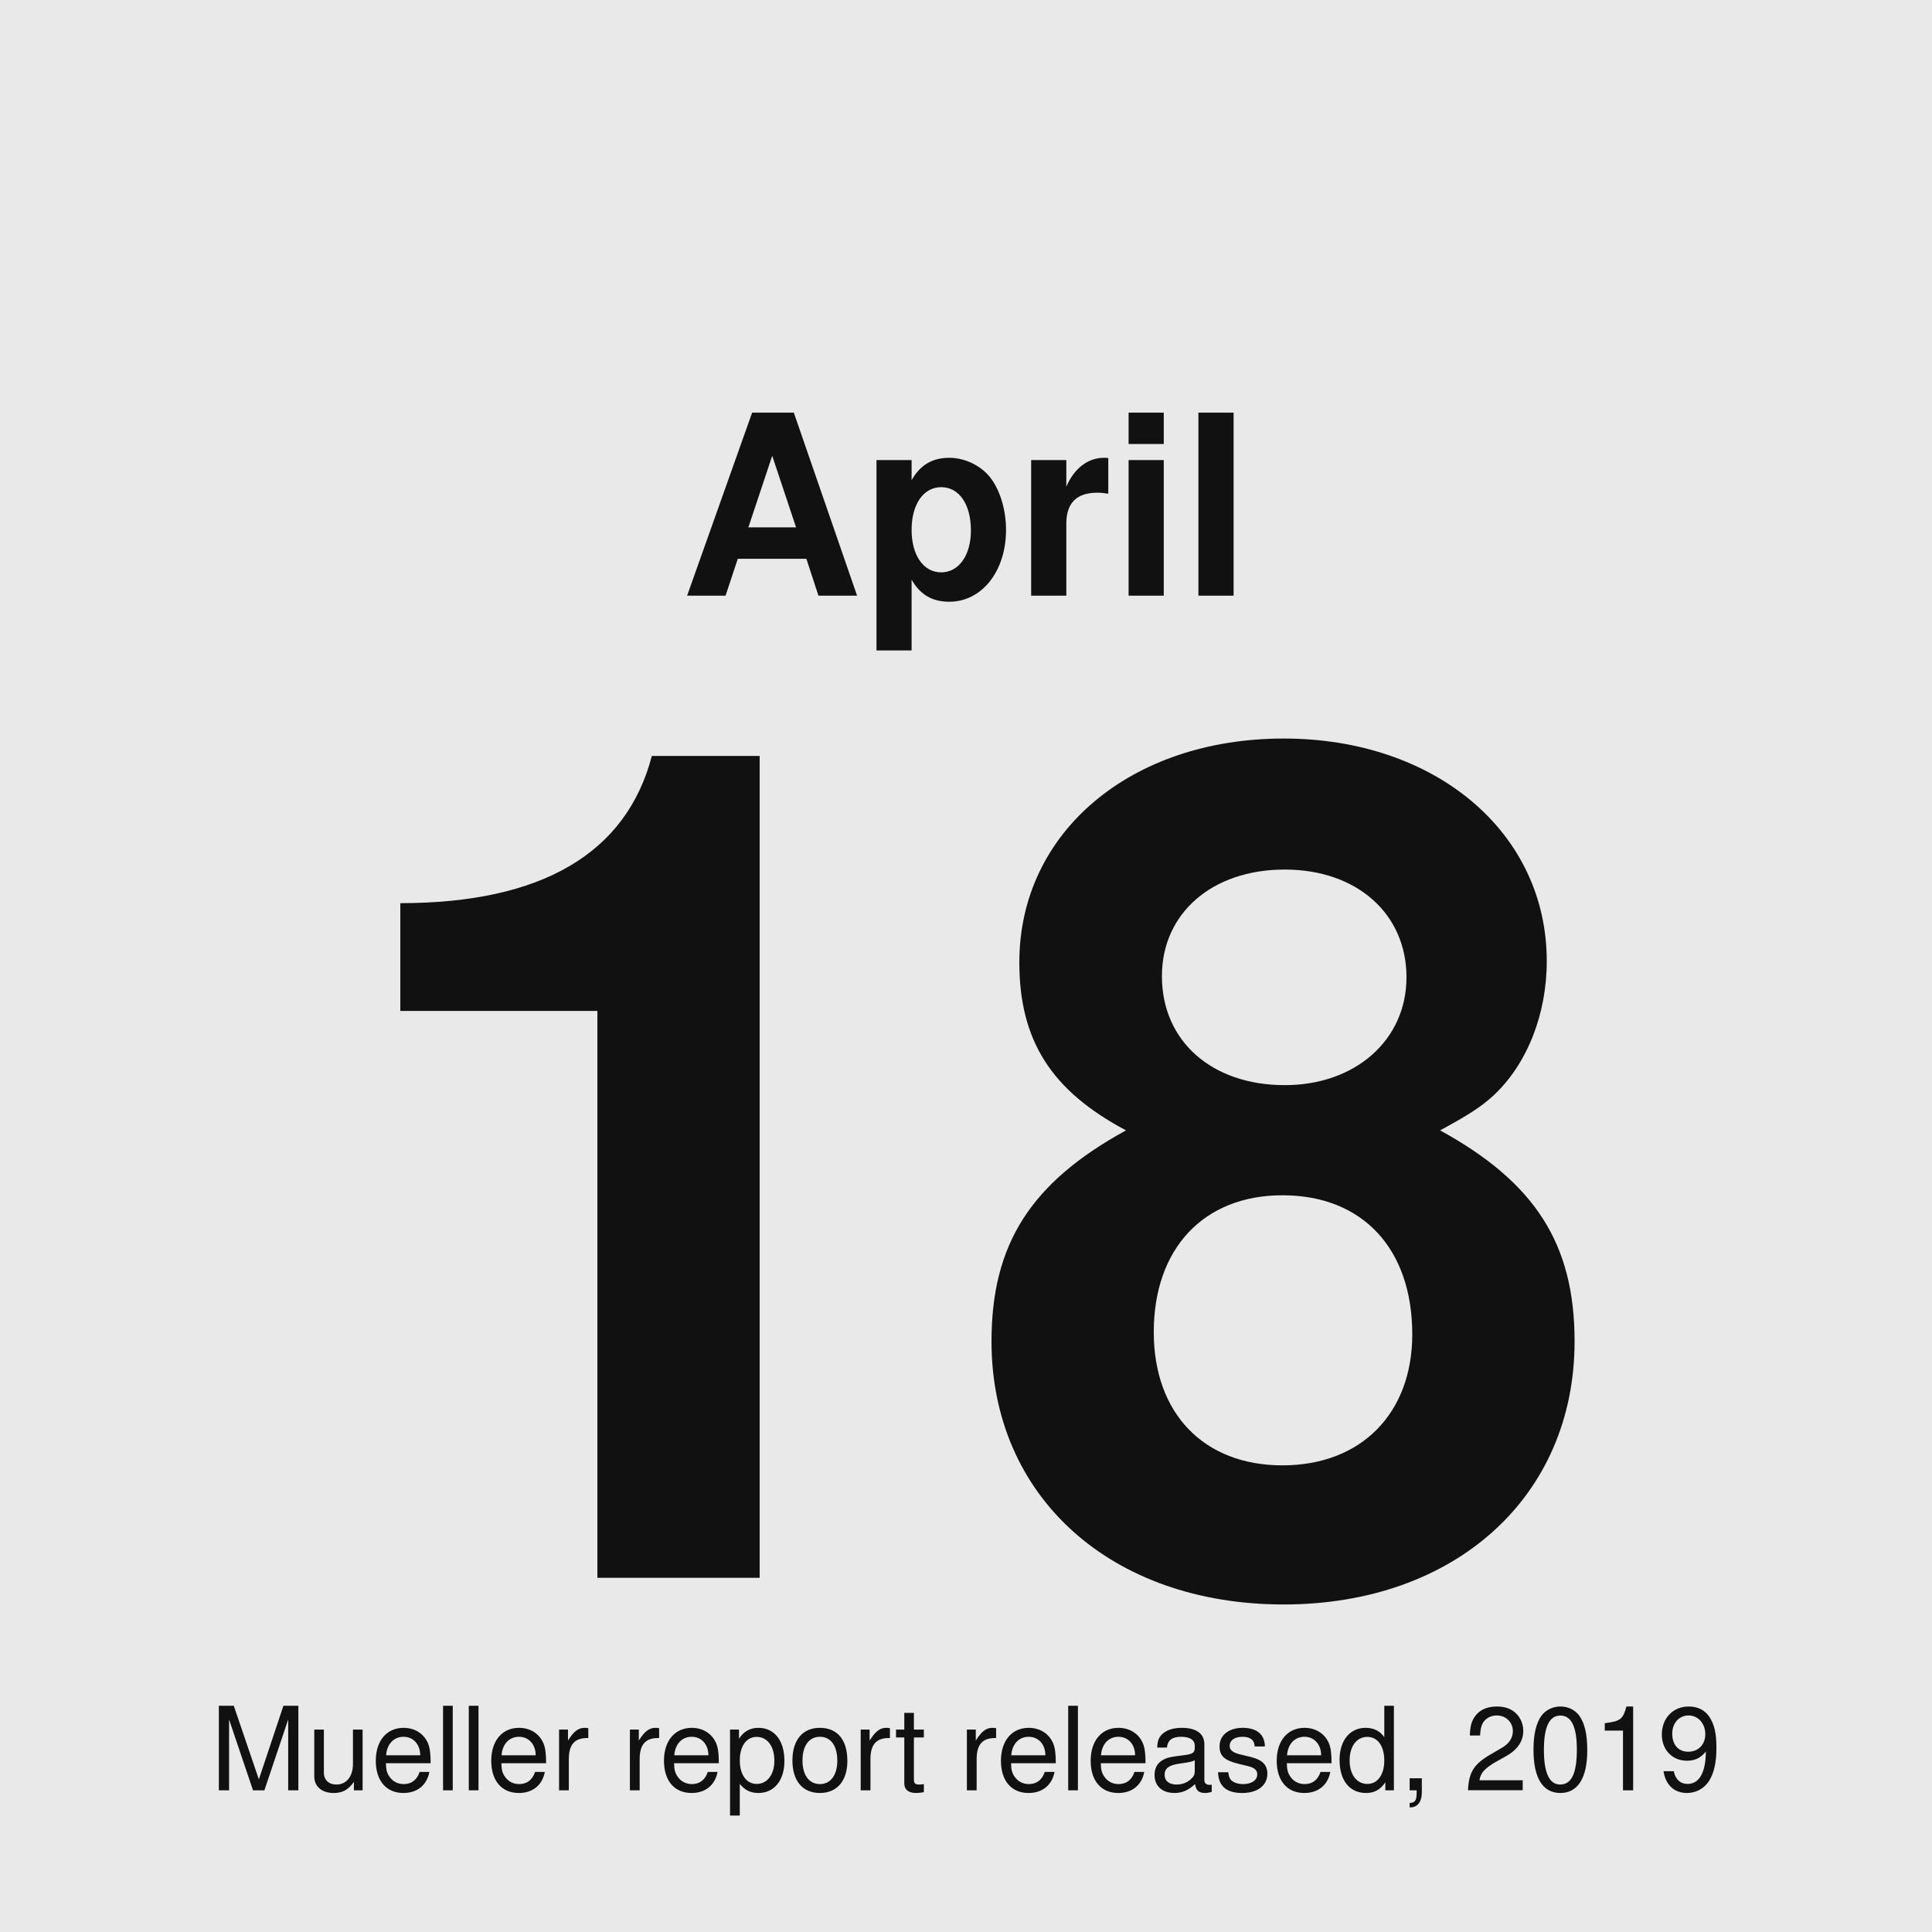
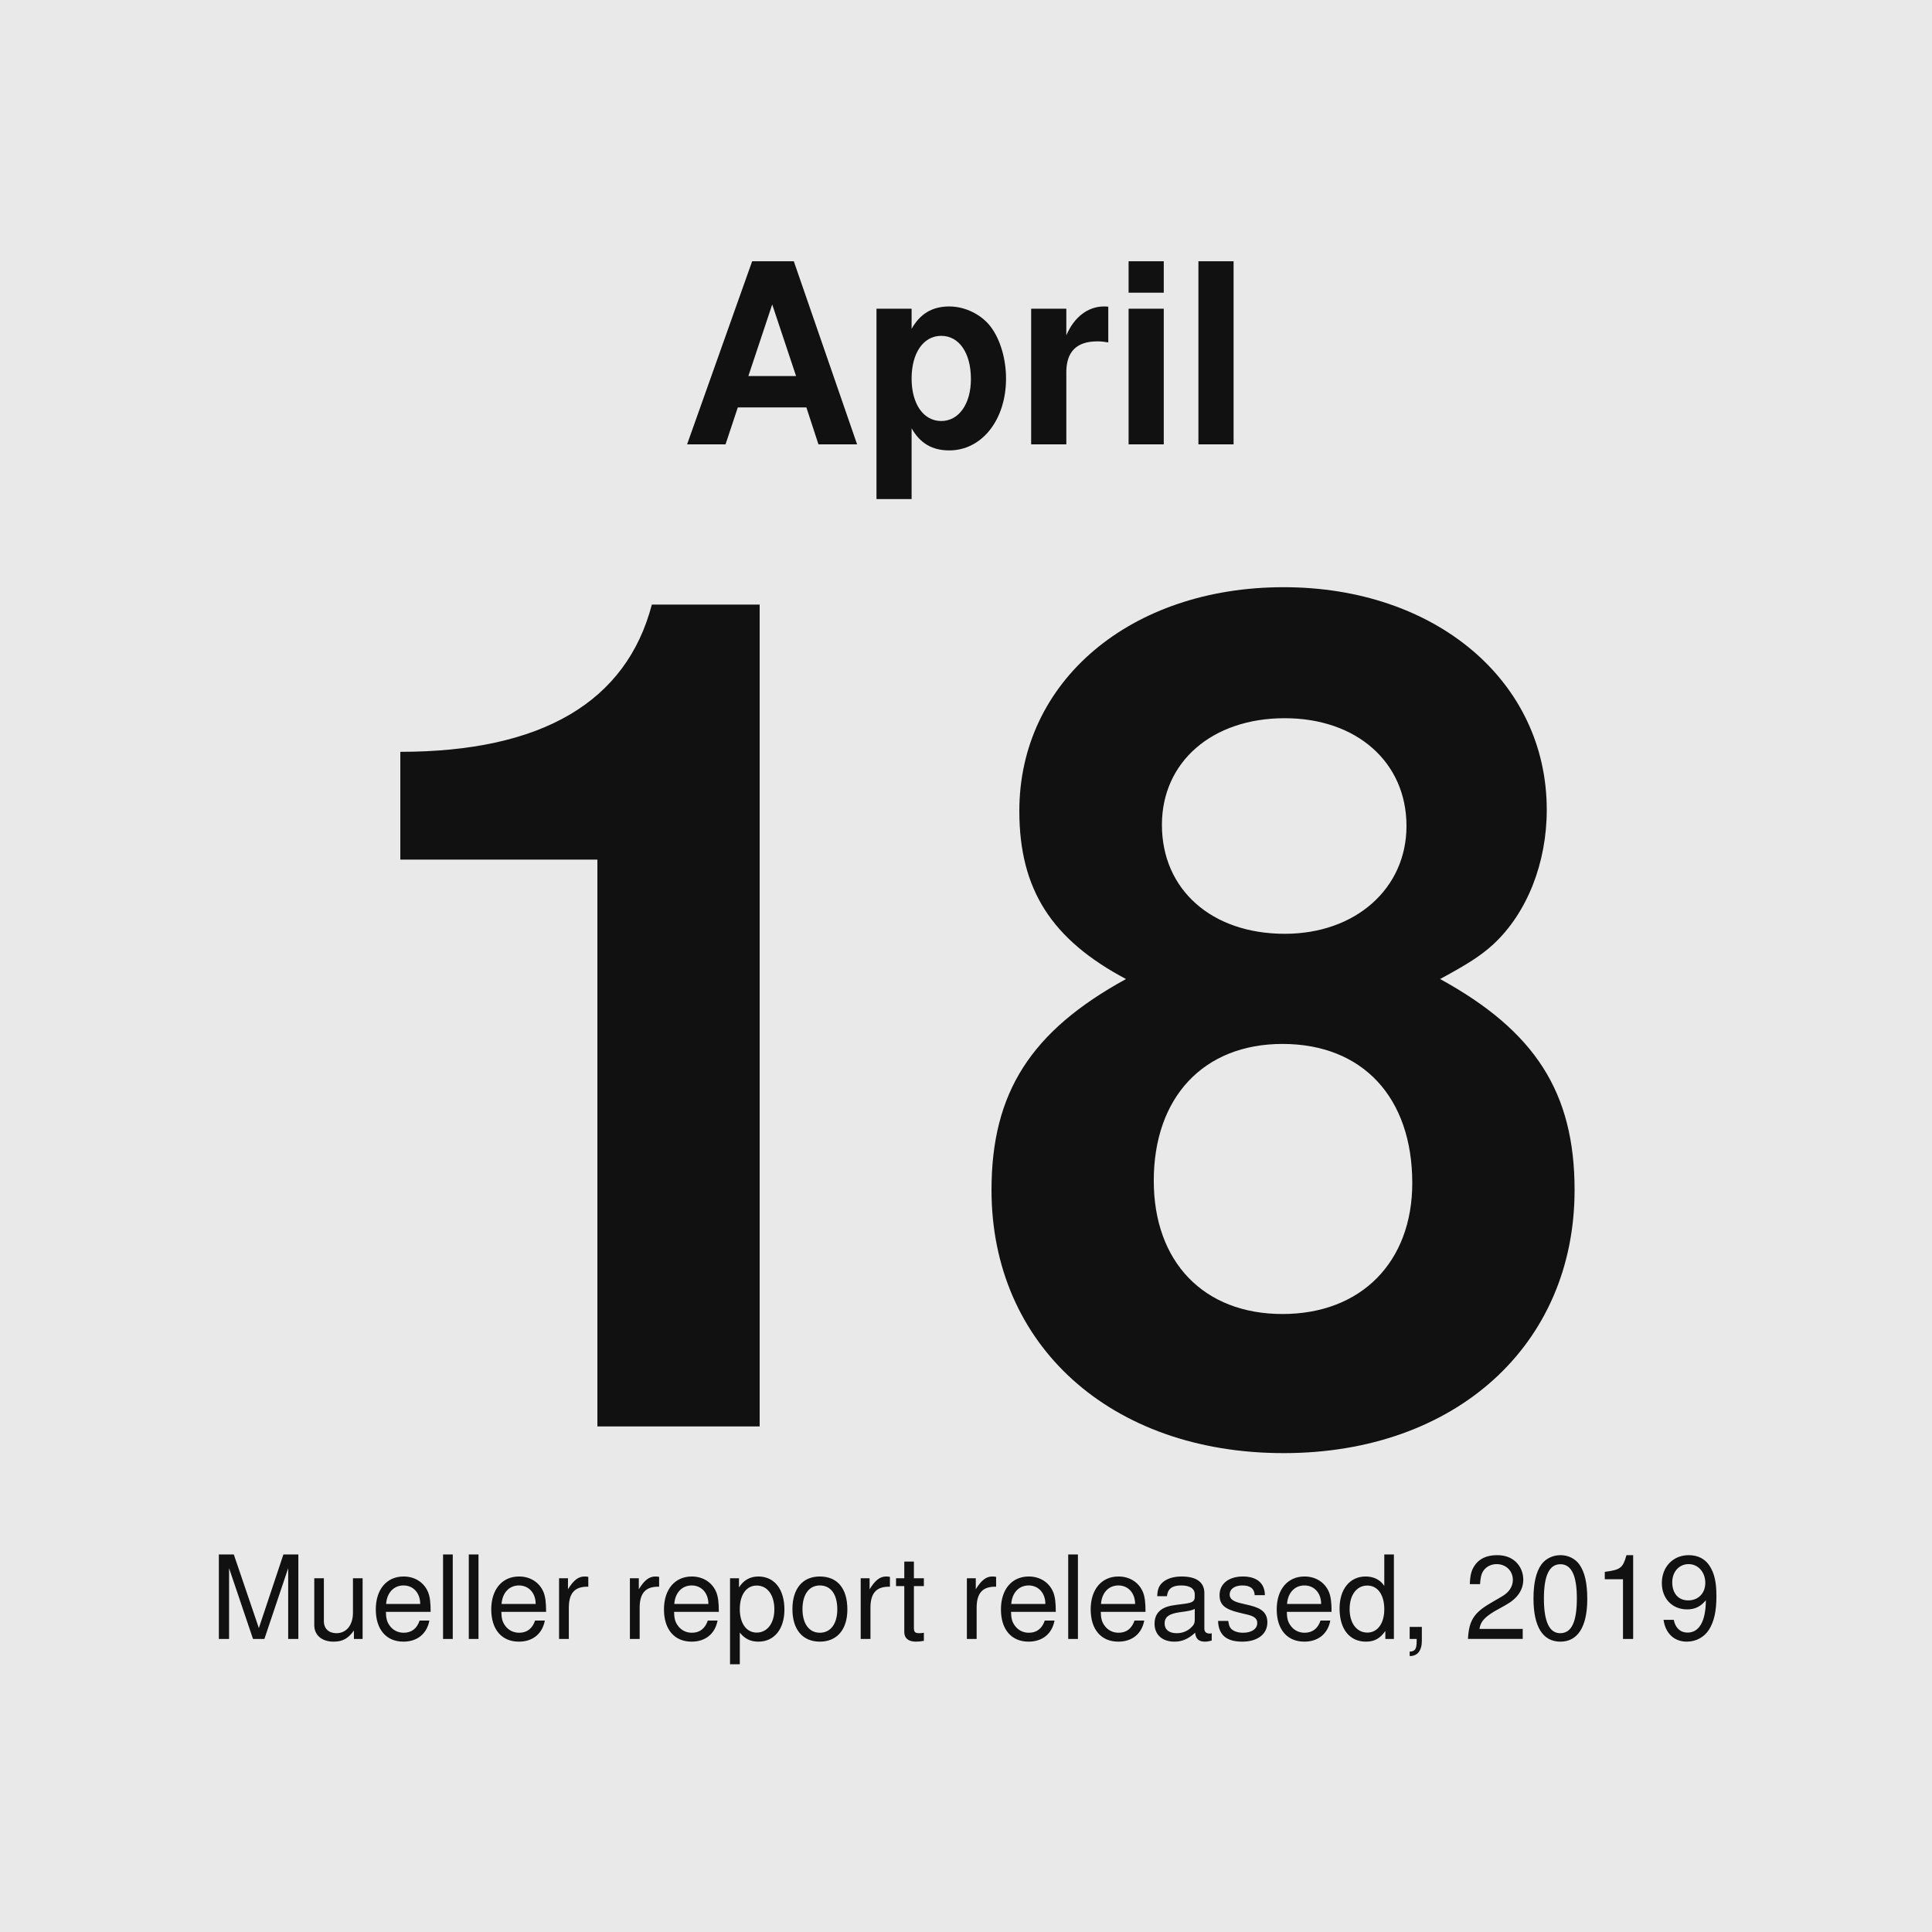
<svg xmlns="http://www.w3.org/2000/svg" width="600" height="600" viewBox="0 0 600 600">
  <rect width="600" height="600" fill="#e9e9e9" />
-   <text x="300" y="185" text-anchor="middle" font-family="Helvetica,Arial,'DejaVu Sans',Verdana,sans-serif" font-size="78" font-weight="bold" fill="#111111">April</text>
-   <text x="300" y="490" text-anchor="middle" font-family="Helvetica,Arial,'DejaVu Sans',Verdana,sans-serif" font-size="360" font-weight="bold" fill="#111111">18</text>
-   <text x="300" y="556" text-anchor="middle" font-family="Helvetica,Arial,'DejaVu Sans',Verdana,sans-serif" font-size="36" fill="#111111">Mueller report released, 2019</text>
+   <text x="300" y="138" text-anchor="middle" font-family="Helvetica,Arial,'DejaVu Sans',Verdana,sans-serif" font-size="78" font-weight="bold" fill="#111111">April</text>
+   <text x="300" y="443" text-anchor="middle" font-family="Helvetica,Arial,'DejaVu Sans',Verdana,sans-serif" font-size="360" font-weight="bold" fill="#111111">18</text>
+   <text x="300" y="509" text-anchor="middle" font-family="Helvetica,Arial,'DejaVu Sans',Verdana,sans-serif" font-size="36" fill="#111111">Mueller report released, 2019</text>
</svg>
